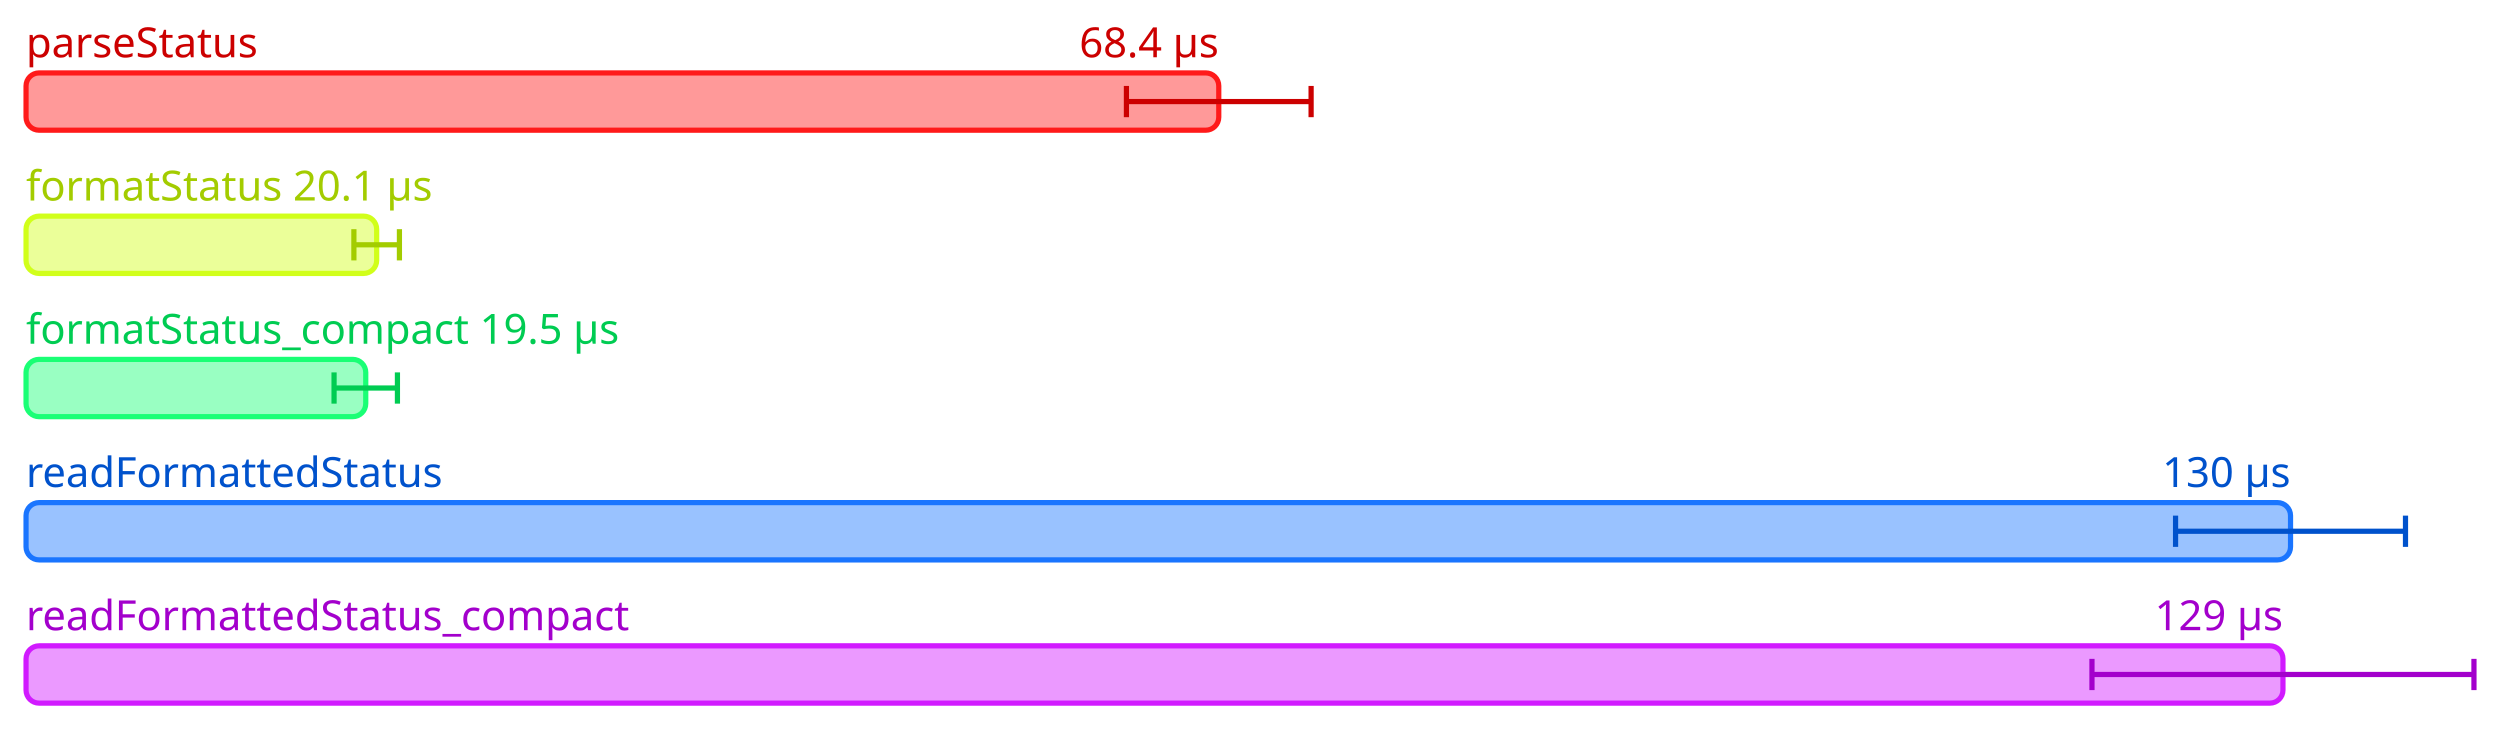
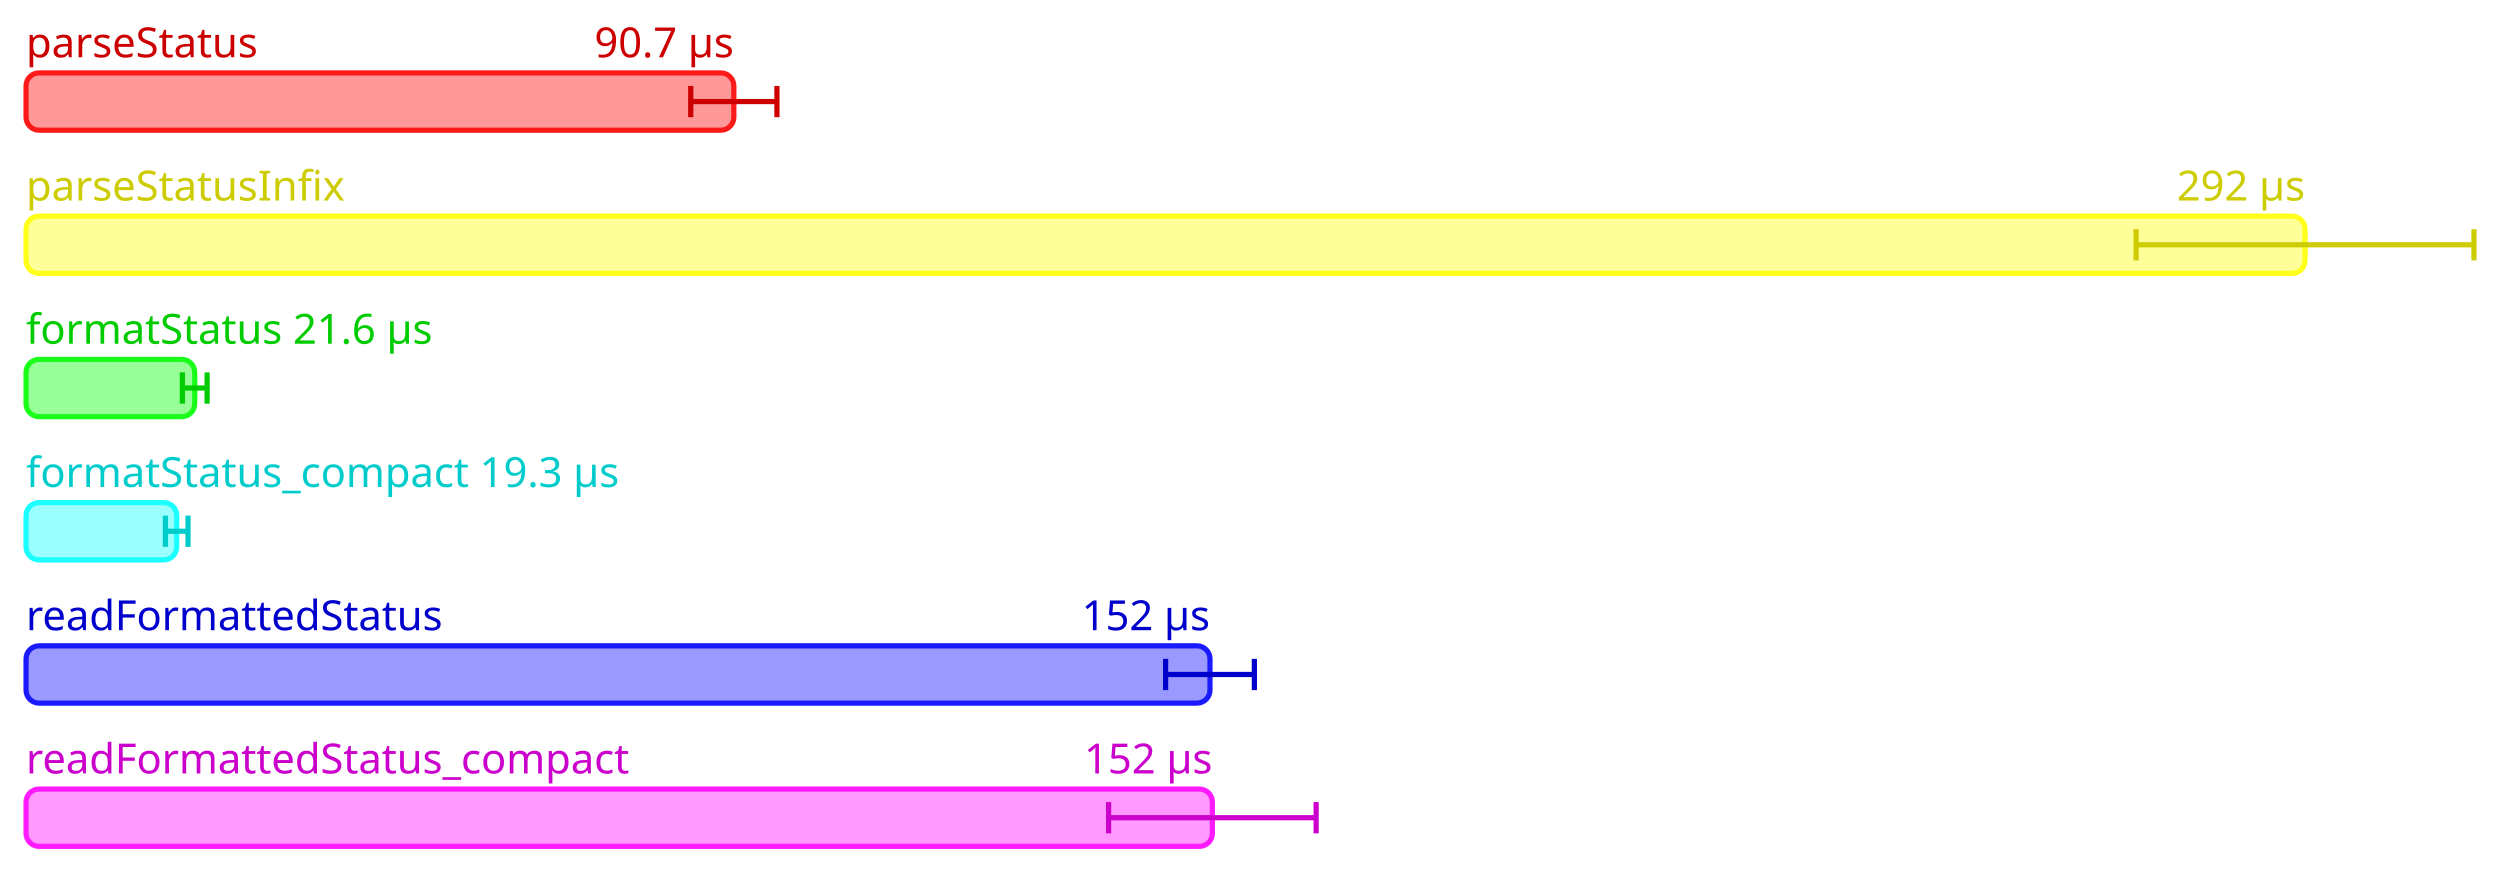
- <svg xmlns="http://www.w3.org/2000/svg" height="282" width="960.0" font-size="16" font-family="sans-serif" stroke-width="2">
+ <svg xmlns="http://www.w3.org/2000/svg" height="337" width="960.0" font-size="16" font-family="sans-serif" stroke-width="2">
  <g transform="translate(10.0 0)">
    <g fill="hsl(0, 100%, 40%)">
      <text y="22">parseStatus</text>
-       <text y="22" x="458.006" text-anchor="end">68.4 μs</text>
+       <text y="22" x="271.794" text-anchor="end">90.7 μs</text>
    </g>
    <g>
-       <rect y="28" rx="5" height="22" width="458.006" fill="hsl(0, 100%, 80%)" stroke="hsl(0, 100%, 55%)" />
+       <rect y="28" rx="5" height="22" width="271.794" fill="hsl(0, 100%, 80%)" stroke="hsl(0, 100%, 55%)" />
      <g stroke="hsl(0, 100%, 40%)">
-         <line x1="422.546" x2="493.465" y1="39" y2="39" />
-         <line x1="422.546" x2="422.546" y1="33" y2="45" />
-         <line x1="493.465" x2="493.465" y1="33" y2="45" />
+         <line x1="255.246" x2="288.343" y1="39" y2="39" />
+         <line x1="255.246" x2="255.246" y1="33" y2="45" />
+         <line x1="288.343" x2="288.343" y1="33" y2="45" />
      </g>
    </g>
-     <text fill="hsl(72, 100%, 40%)" y="77">formatStatus 20.1 μs</text>
+     <g fill="hsl(60, 100%, 40%)">
+       <text y="77">parseStatusInfix</text>
+       <text y="77" x="875.13" text-anchor="end">292  μs</text>
+     </g>
    <g>
-       <rect y="83" rx="5" height="22" width="134.637" fill="hsl(72, 100%, 80%)" stroke="hsl(72, 100%, 55%)" />
-       <g stroke="hsl(72, 100%, 40%)">
-         <line x1="125.894" x2="143.38" y1="94" y2="94" />
-         <line x1="125.894" x2="125.894" y1="88" y2="100" />
-         <line x1="143.38" x2="143.38" y1="88" y2="100" />
+       <rect y="83" rx="5" height="22" width="875.13" fill="hsl(60, 100%, 80%)" stroke="hsl(60, 100%, 55%)" />
+       <g stroke="hsl(60, 100%, 40%)">
+         <line x1="810.26" x2="940.0" y1="94" y2="94" />
+         <line x1="810.26" x2="810.26" y1="88" y2="100" />
+         <line x1="940.0" x2="940.0" y1="88" y2="100" />
      </g>
    </g>
-     <text fill="hsl(144, 100%, 40%)" y="132">formatStatus_compact 19.5 μs</text>
+     <text fill="hsl(120, 100%, 40%)" y="132">formatStatus 21.6 μs</text>
    <g>
-       <rect y="138" rx="5" height="22" width="130.447" fill="hsl(144, 100%, 80%)" stroke="hsl(144, 100%, 55%)" />
-       <g stroke="hsl(144, 100%, 40%)">
-         <line x1="118.279" x2="142.615" y1="149" y2="149" />
-         <line x1="118.279" x2="118.279" y1="143" y2="155" />
-         <line x1="142.615" x2="142.615" y1="143" y2="155" />
+       <rect y="138" rx="5" height="22" width="64.781" fill="hsl(120, 100%, 80%)" stroke="hsl(120, 100%, 55%)" />
+       <g stroke="hsl(120, 100%, 40%)">
+         <line x1="60.021" x2="69.541" y1="149" y2="149" />
+         <line x1="60.021" x2="60.021" y1="143" y2="155" />
+         <line x1="69.541" x2="69.541" y1="143" y2="155" />
      </g>
    </g>
-     <g fill="hsl(216, 100%, 40%)">
-       <text y="187">readFormattedStatus</text>
-       <text y="187" x="869.563" text-anchor="end">130  μs</text>
+     <text fill="hsl(180, 100%, 40%)" y="187">formatStatus_compact 19.3 μs</text>
+     <g>
+       <rect y="193" rx="5" height="22" width="57.865" fill="hsl(180, 100%, 80%)" stroke="hsl(180, 100%, 55%)" />
+       <g stroke="hsl(180, 100%, 40%)">
+         <line x1="53.525" x2="62.205" y1="204" y2="204" />
+         <line x1="53.525" x2="53.525" y1="198" y2="210" />
+         <line x1="62.205" x2="62.205" y1="198" y2="210" />
+       </g>
+     </g>
+     <g fill="hsl(240, 100%, 40%)">
+       <text y="242">readFormattedStatus</text>
+       <text y="242" x="454.634" text-anchor="end">152  μs</text>
    </g>
    <g>
-       <rect y="193" rx="5" height="22" width="869.563" fill="hsl(216, 100%, 80%)" stroke="hsl(216, 100%, 55%)" />
-       <g stroke="hsl(216, 100%, 40%)">
-         <line x1="825.415" x2="913.711" y1="204" y2="204" />
-         <line x1="825.415" x2="825.415" y1="198" y2="210" />
-         <line x1="913.711" x2="913.711" y1="198" y2="210" />
+       <rect y="248" rx="5" height="22" width="454.634" fill="hsl(240, 100%, 80%)" stroke="hsl(240, 100%, 55%)" />
+       <g stroke="hsl(240, 100%, 40%)">
+         <line x1="437.593" x2="471.674" y1="259" y2="259" />
+         <line x1="437.593" x2="437.593" y1="253" y2="265" />
+         <line x1="471.674" x2="471.674" y1="253" y2="265" />
      </g>
    </g>
-     <g fill="hsl(288, 100%, 40%)">
-       <text y="242">readFormattedStatus_compact</text>
-       <text y="242" x="866.657" text-anchor="end">129  μs</text>
+     <g fill="hsl(300, 100%, 40%)">
+       <text y="297">readFormattedStatus_compact</text>
+       <text y="297" x="455.552" text-anchor="end">152  μs</text>
    </g>
    <g>
-       <rect y="248" rx="5" height="22" width="866.657" fill="hsl(288, 100%, 80%)" stroke="hsl(288, 100%, 55%)" />
-       <g stroke="hsl(288, 100%, 40%)">
-         <line x1="793.314" x2="940.0" y1="259" y2="259" />
-         <line x1="793.314" x2="793.314" y1="253" y2="265" />
-         <line x1="940.0" x2="940.0" y1="253" y2="265" />
+       <rect y="303" rx="5" height="22" width="455.552" fill="hsl(300, 100%, 80%)" stroke="hsl(300, 100%, 55%)" />
+       <g stroke="hsl(300, 100%, 40%)">
+         <line x1="415.703" x2="495.401" y1="314" y2="314" />
+         <line x1="415.703" x2="415.703" y1="308" y2="320" />
+         <line x1="495.401" x2="495.401" y1="308" y2="320" />
      </g>
    </g>
  </g>
</svg>
